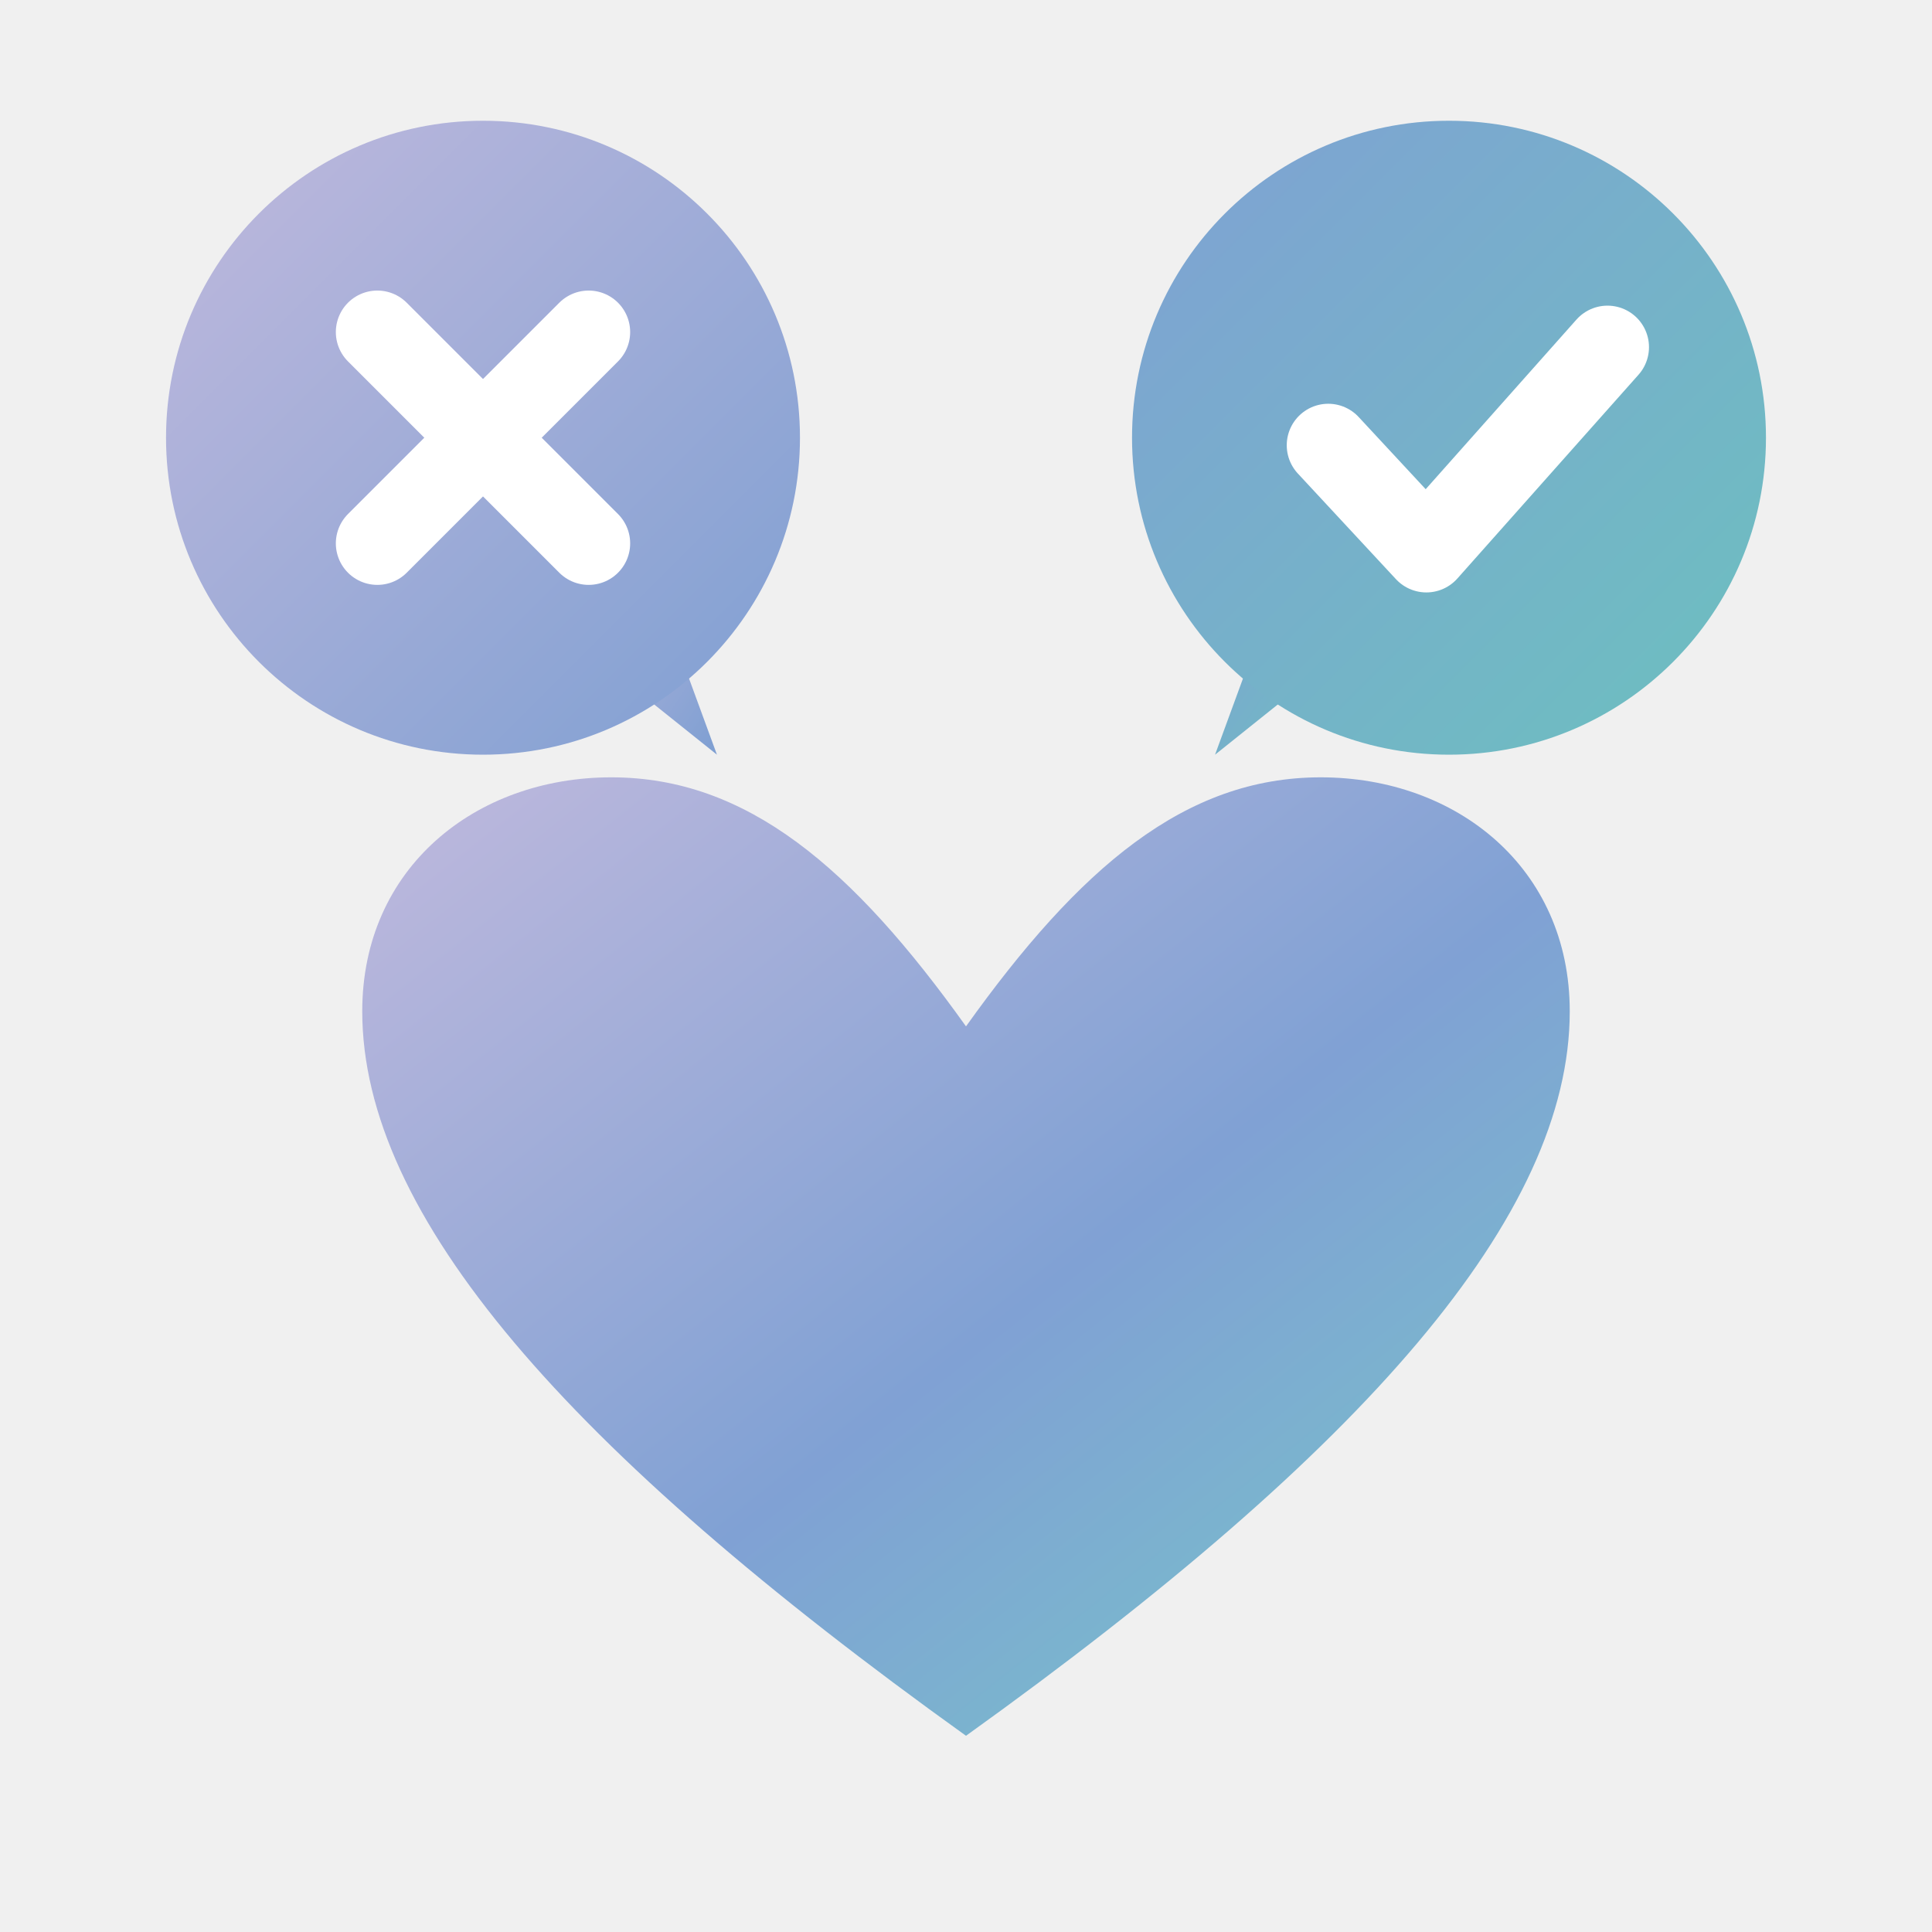
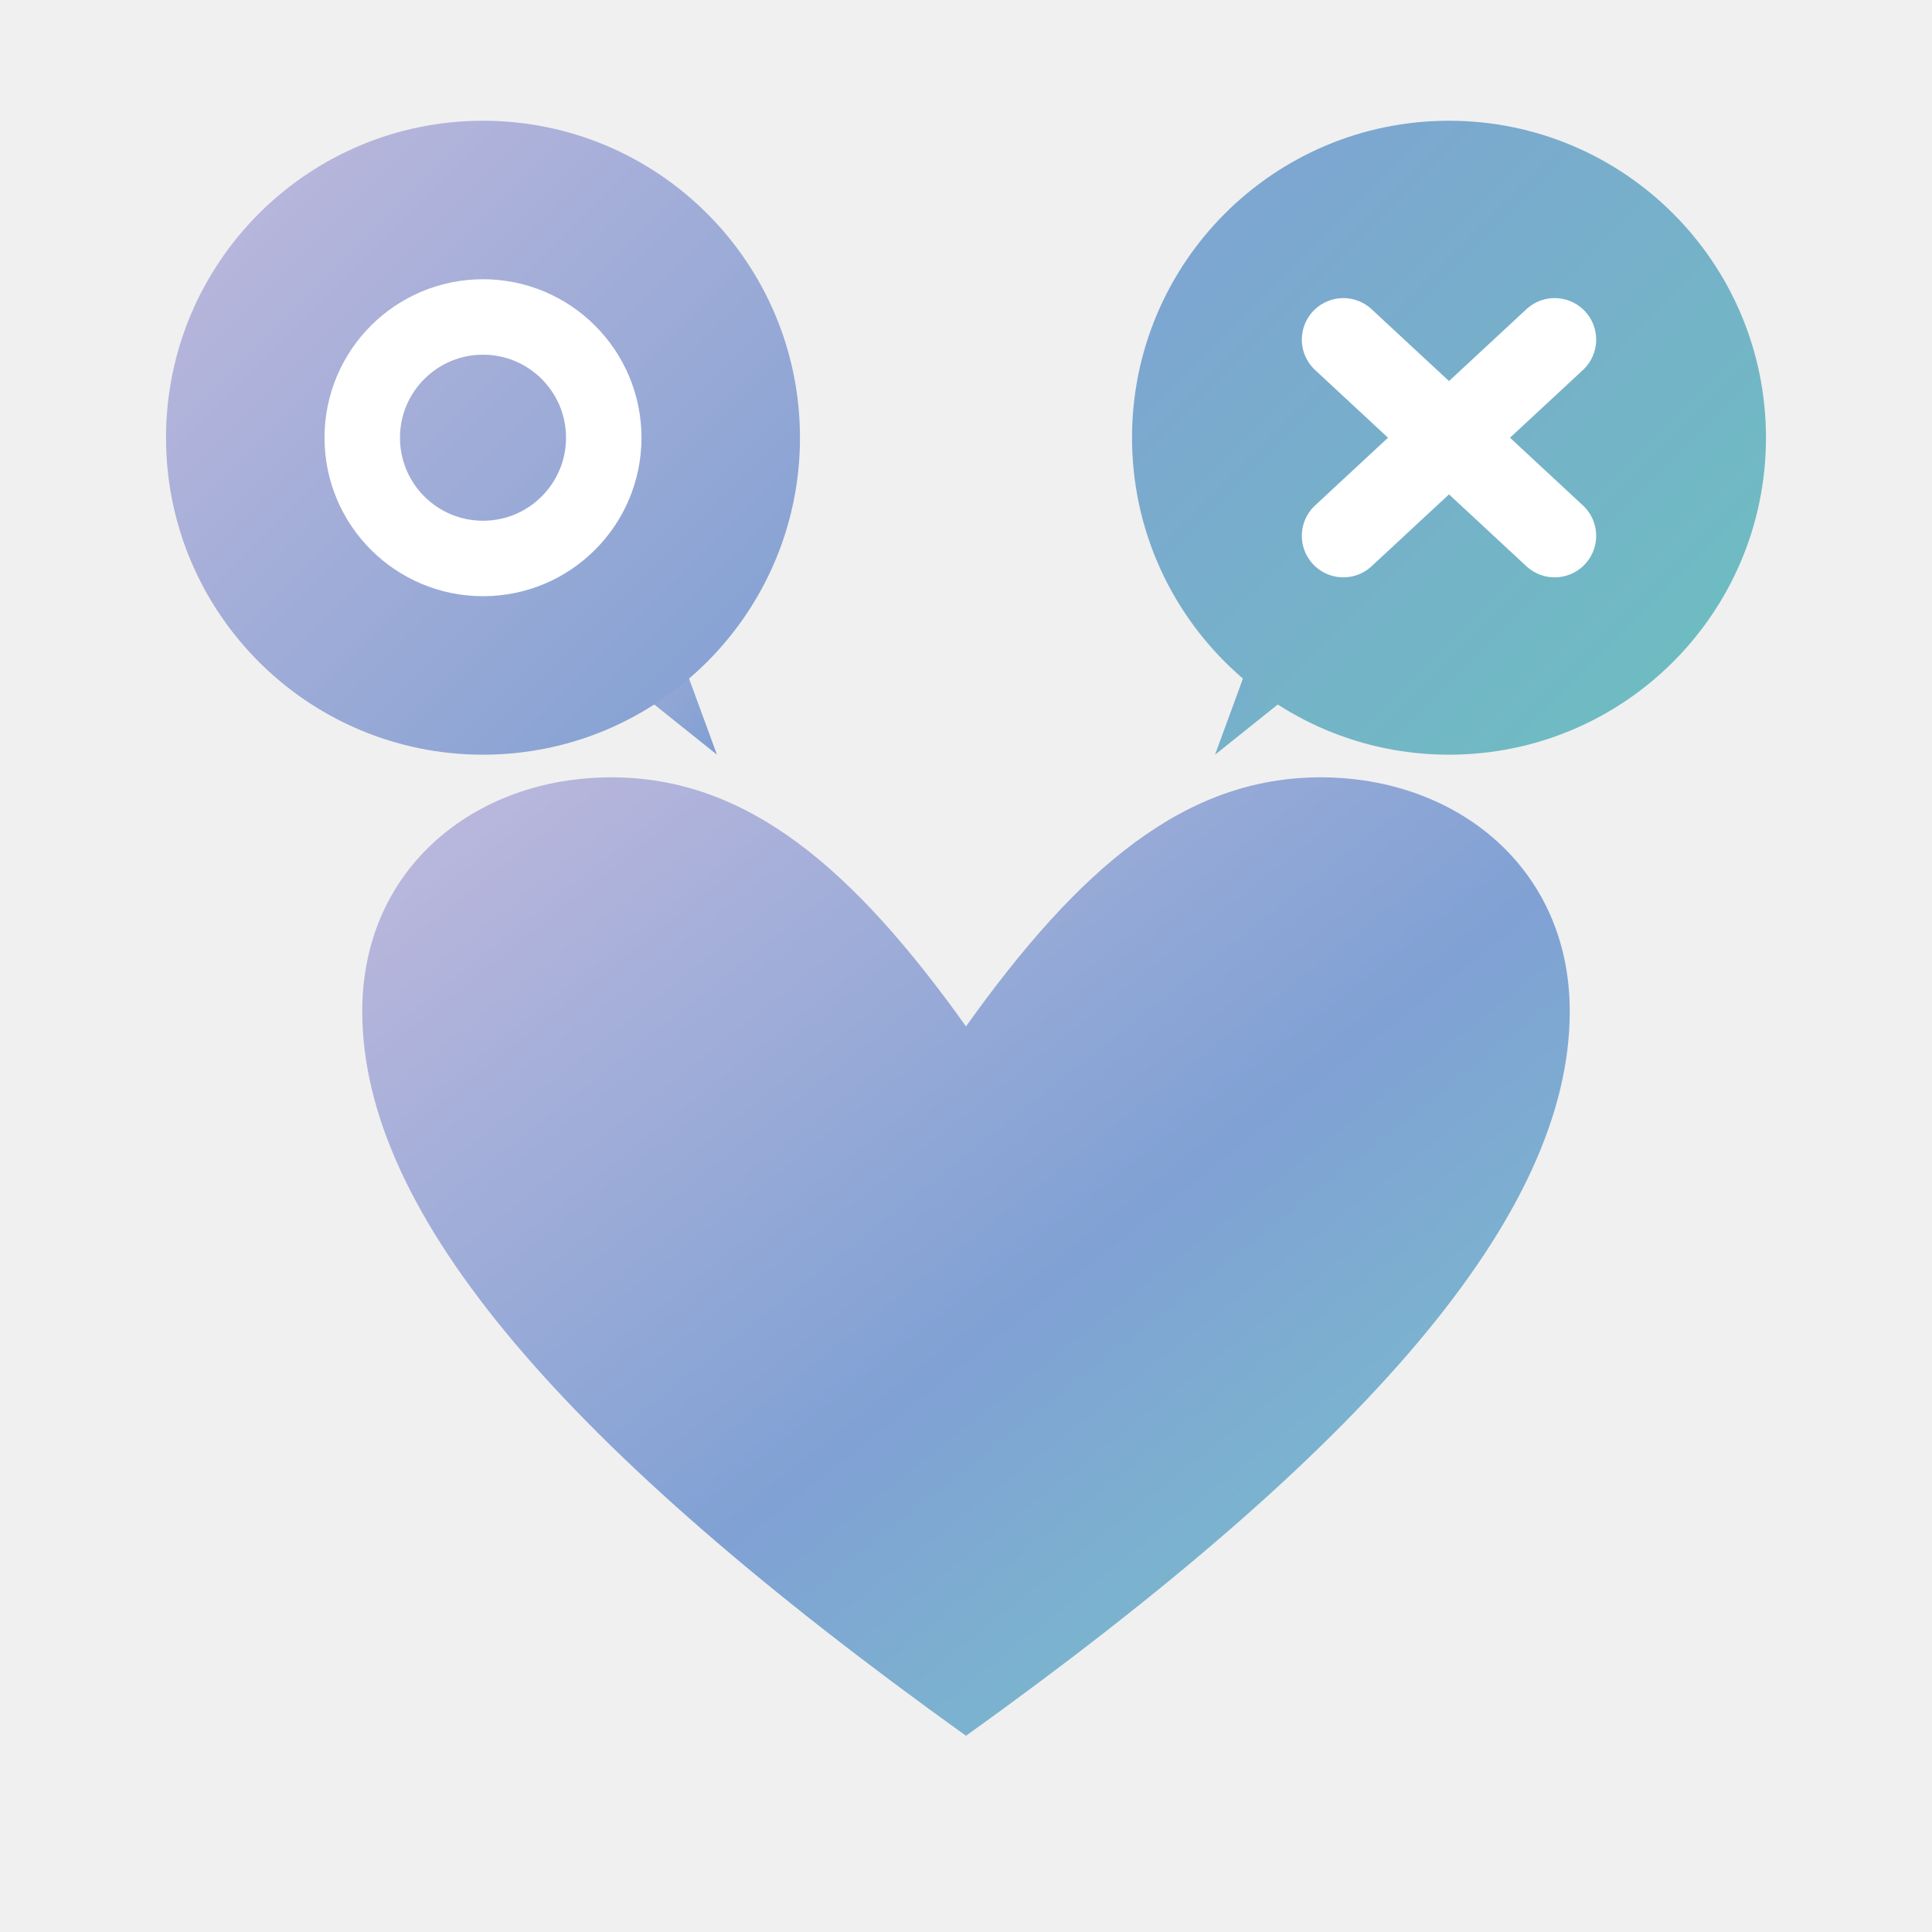
<svg xmlns="http://www.w3.org/2000/svg" viewBox="0 0 512 512" role="img" aria-label="Pacemaker">
  <defs>
    <linearGradient id="h" x1="0" y1="0" x2="1" y2="1">
      <stop offset="0" stop-color="#c0b9dd" />
      <stop offset="0.55" stop-color="#80a1d4" />
      <stop offset="1" stop-color="#75c9c8" />
    </linearGradient>
    <linearGradient id="x" x1="0" y1="0" x2="1" y2="1">
      <stop offset="0" stop-color="#c0b9dd" />
      <stop offset="1" stop-color="#7e9fd2" />
    </linearGradient>
    <linearGradient id="c" x1="0" y1="0" x2="1" y2="1">
      <stop offset="0" stop-color="#80a1d4" />
      <stop offset="1" stop-color="#6cc0bf" />
    </linearGradient>
  </defs>
  <path d="M150 168 L190 200 L168 140 Z" fill="url(#x)" />
  <circle cx="128" cy="116" r="84" fill="url(#x)" />
-   <g stroke="#ffffff" stroke-width="22" stroke-linecap="round">
-     <line x1="100" y1="88" x2="156" y2="144" />
-     <line x1="156" y1="88" x2="100" y2="144" />
-   </g>
+   <circle cx="128" cy="116" r="32" fill="none" stroke="#ffffff" stroke-width="20" />
  <path d="M362 168 L322 200 L344 140 Z" fill="url(#c)" />
  <circle cx="384" cy="116" r="84" fill="url(#c)" />
-   <polyline points="352,118 378,146 426,92" fill="none" stroke="#ffffff" stroke-width="22" stroke-linecap="round" stroke-linejoin="round" />
+   <g stroke="#ffffff" stroke-width="22" stroke-linecap="round">
+     <line x1="356" y1="90" x2="412" y2="142" />
+     <line x1="412" y1="90" x2="356" y2="142" />
+   </g>
  <path d="M256 460 C150 384 96 322 96 268 C96 230 126 206 162 206 C198 206 226 230 256 272 C286 230 314 206 350 206 C386 206 416 230 416 268 C416 322 362 384 256 460 Z" fill="url(#h)" />
</svg>
